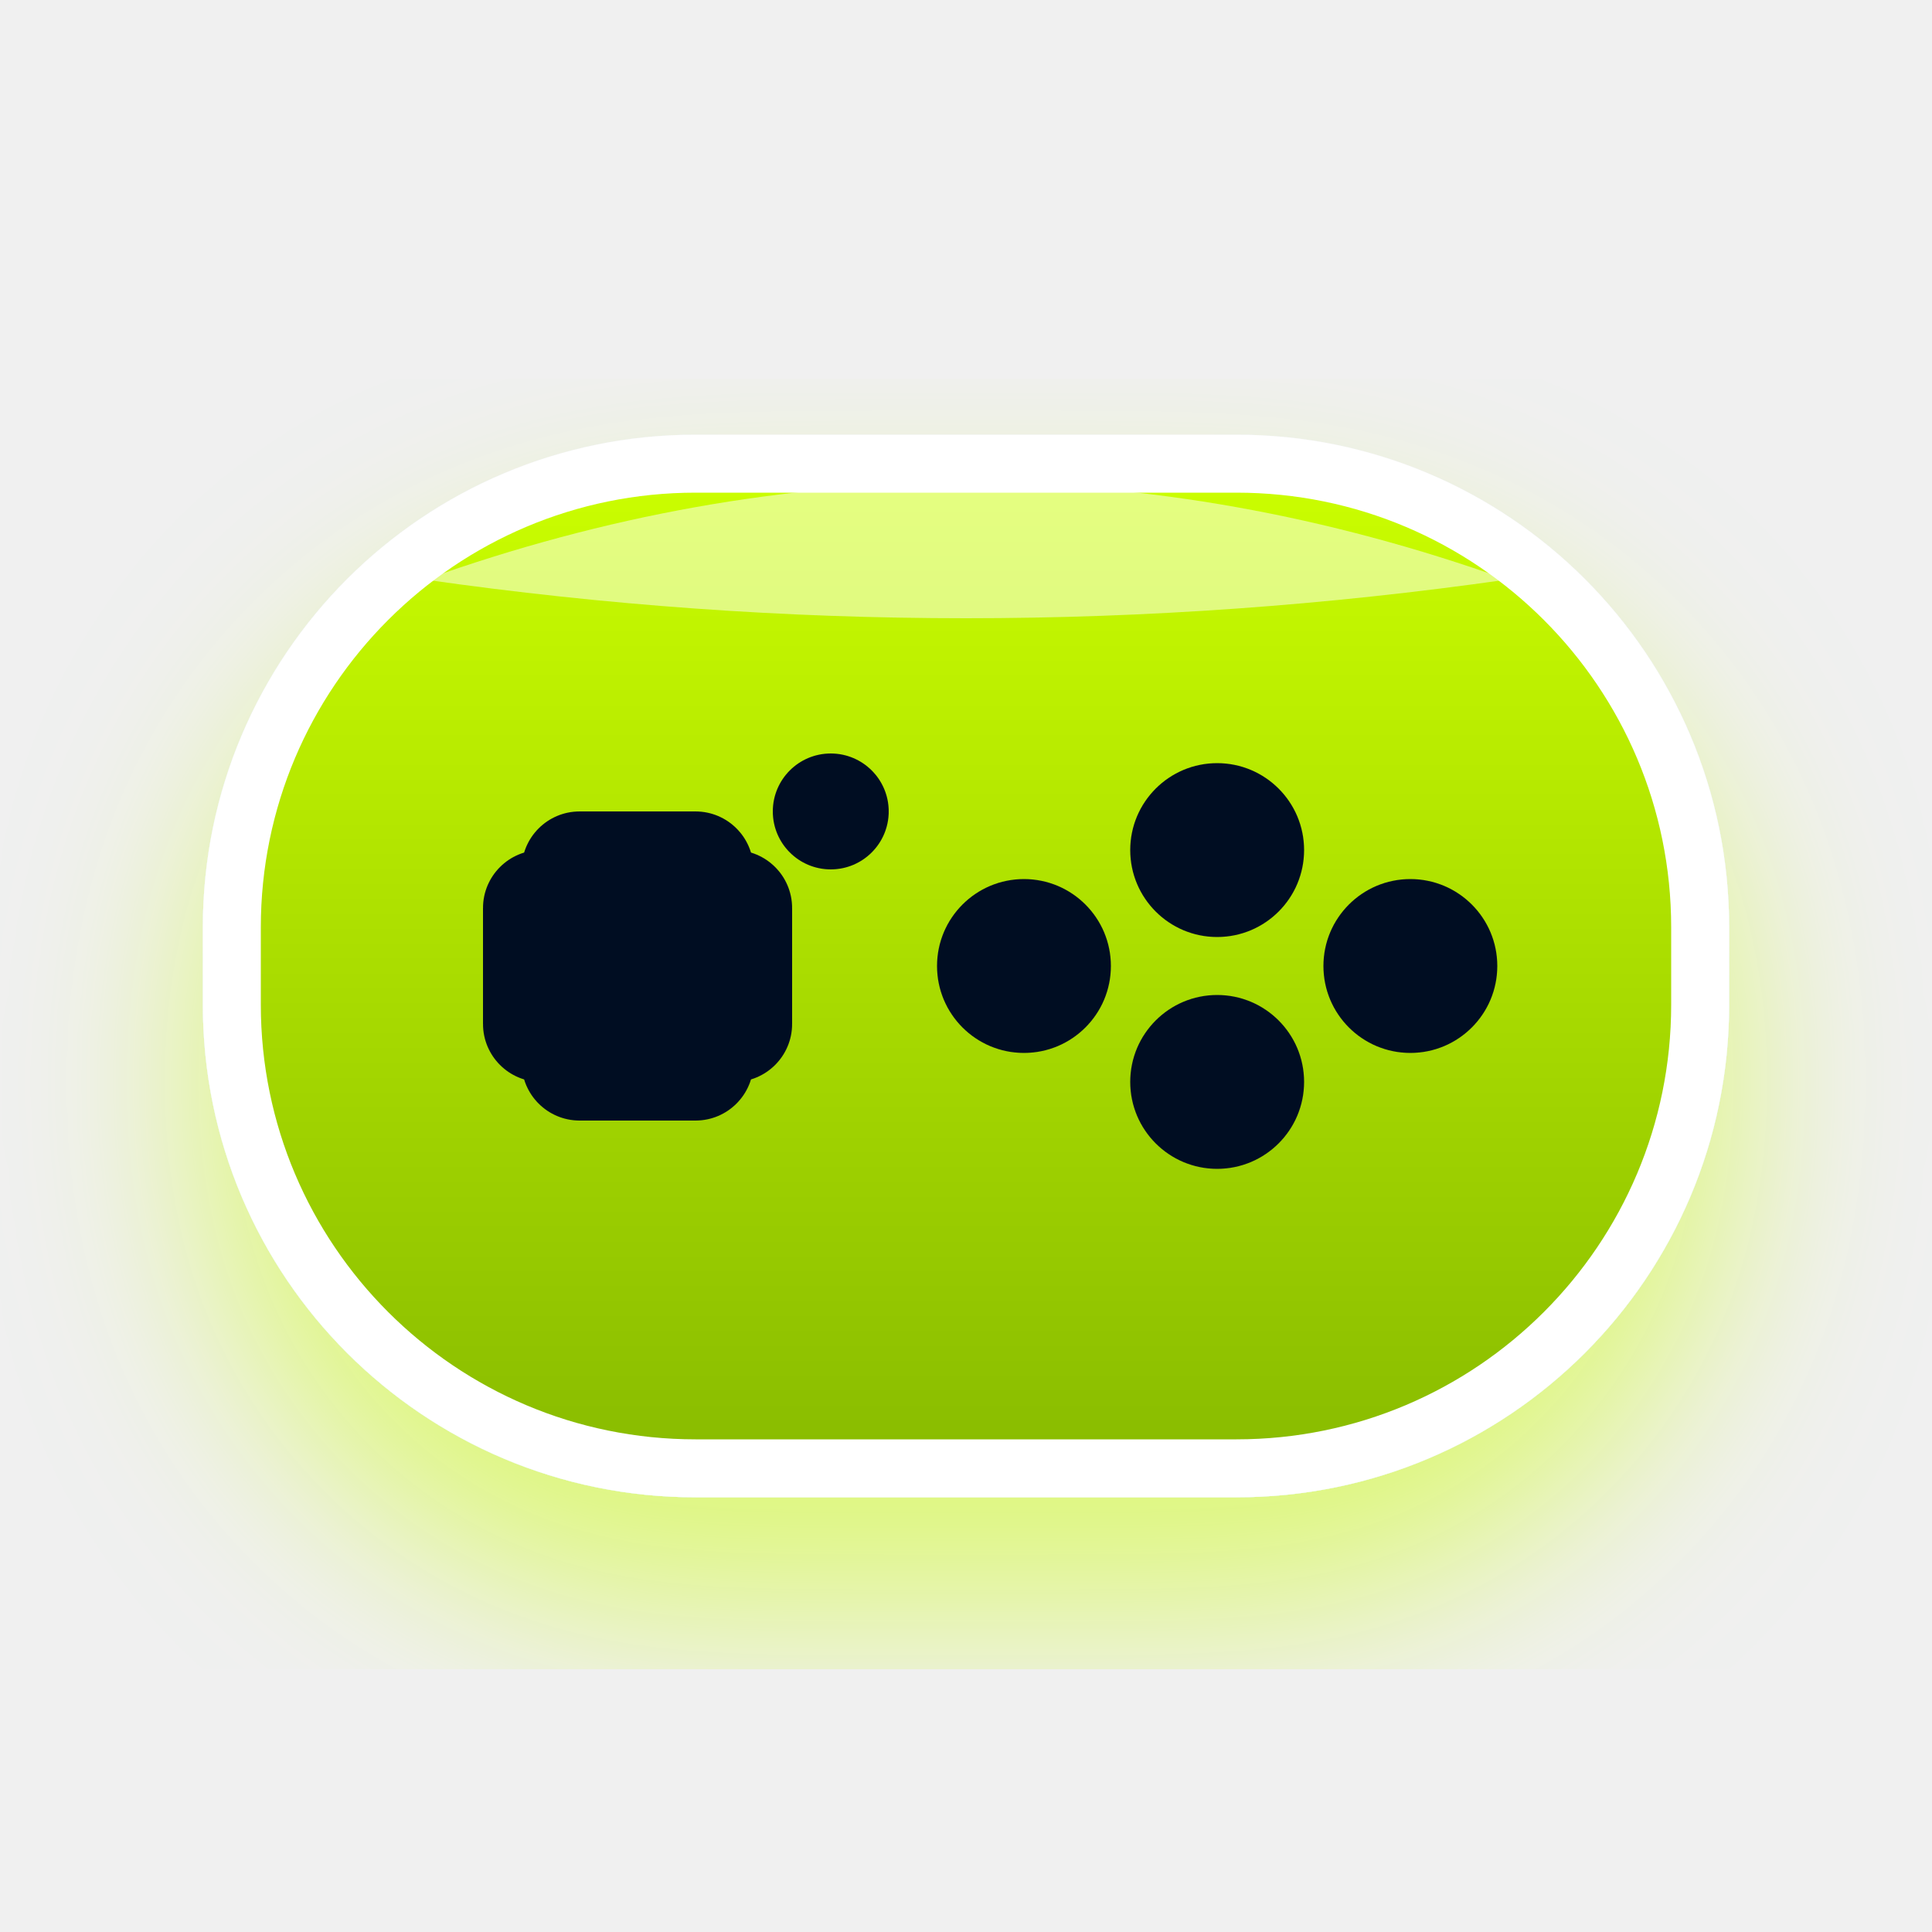
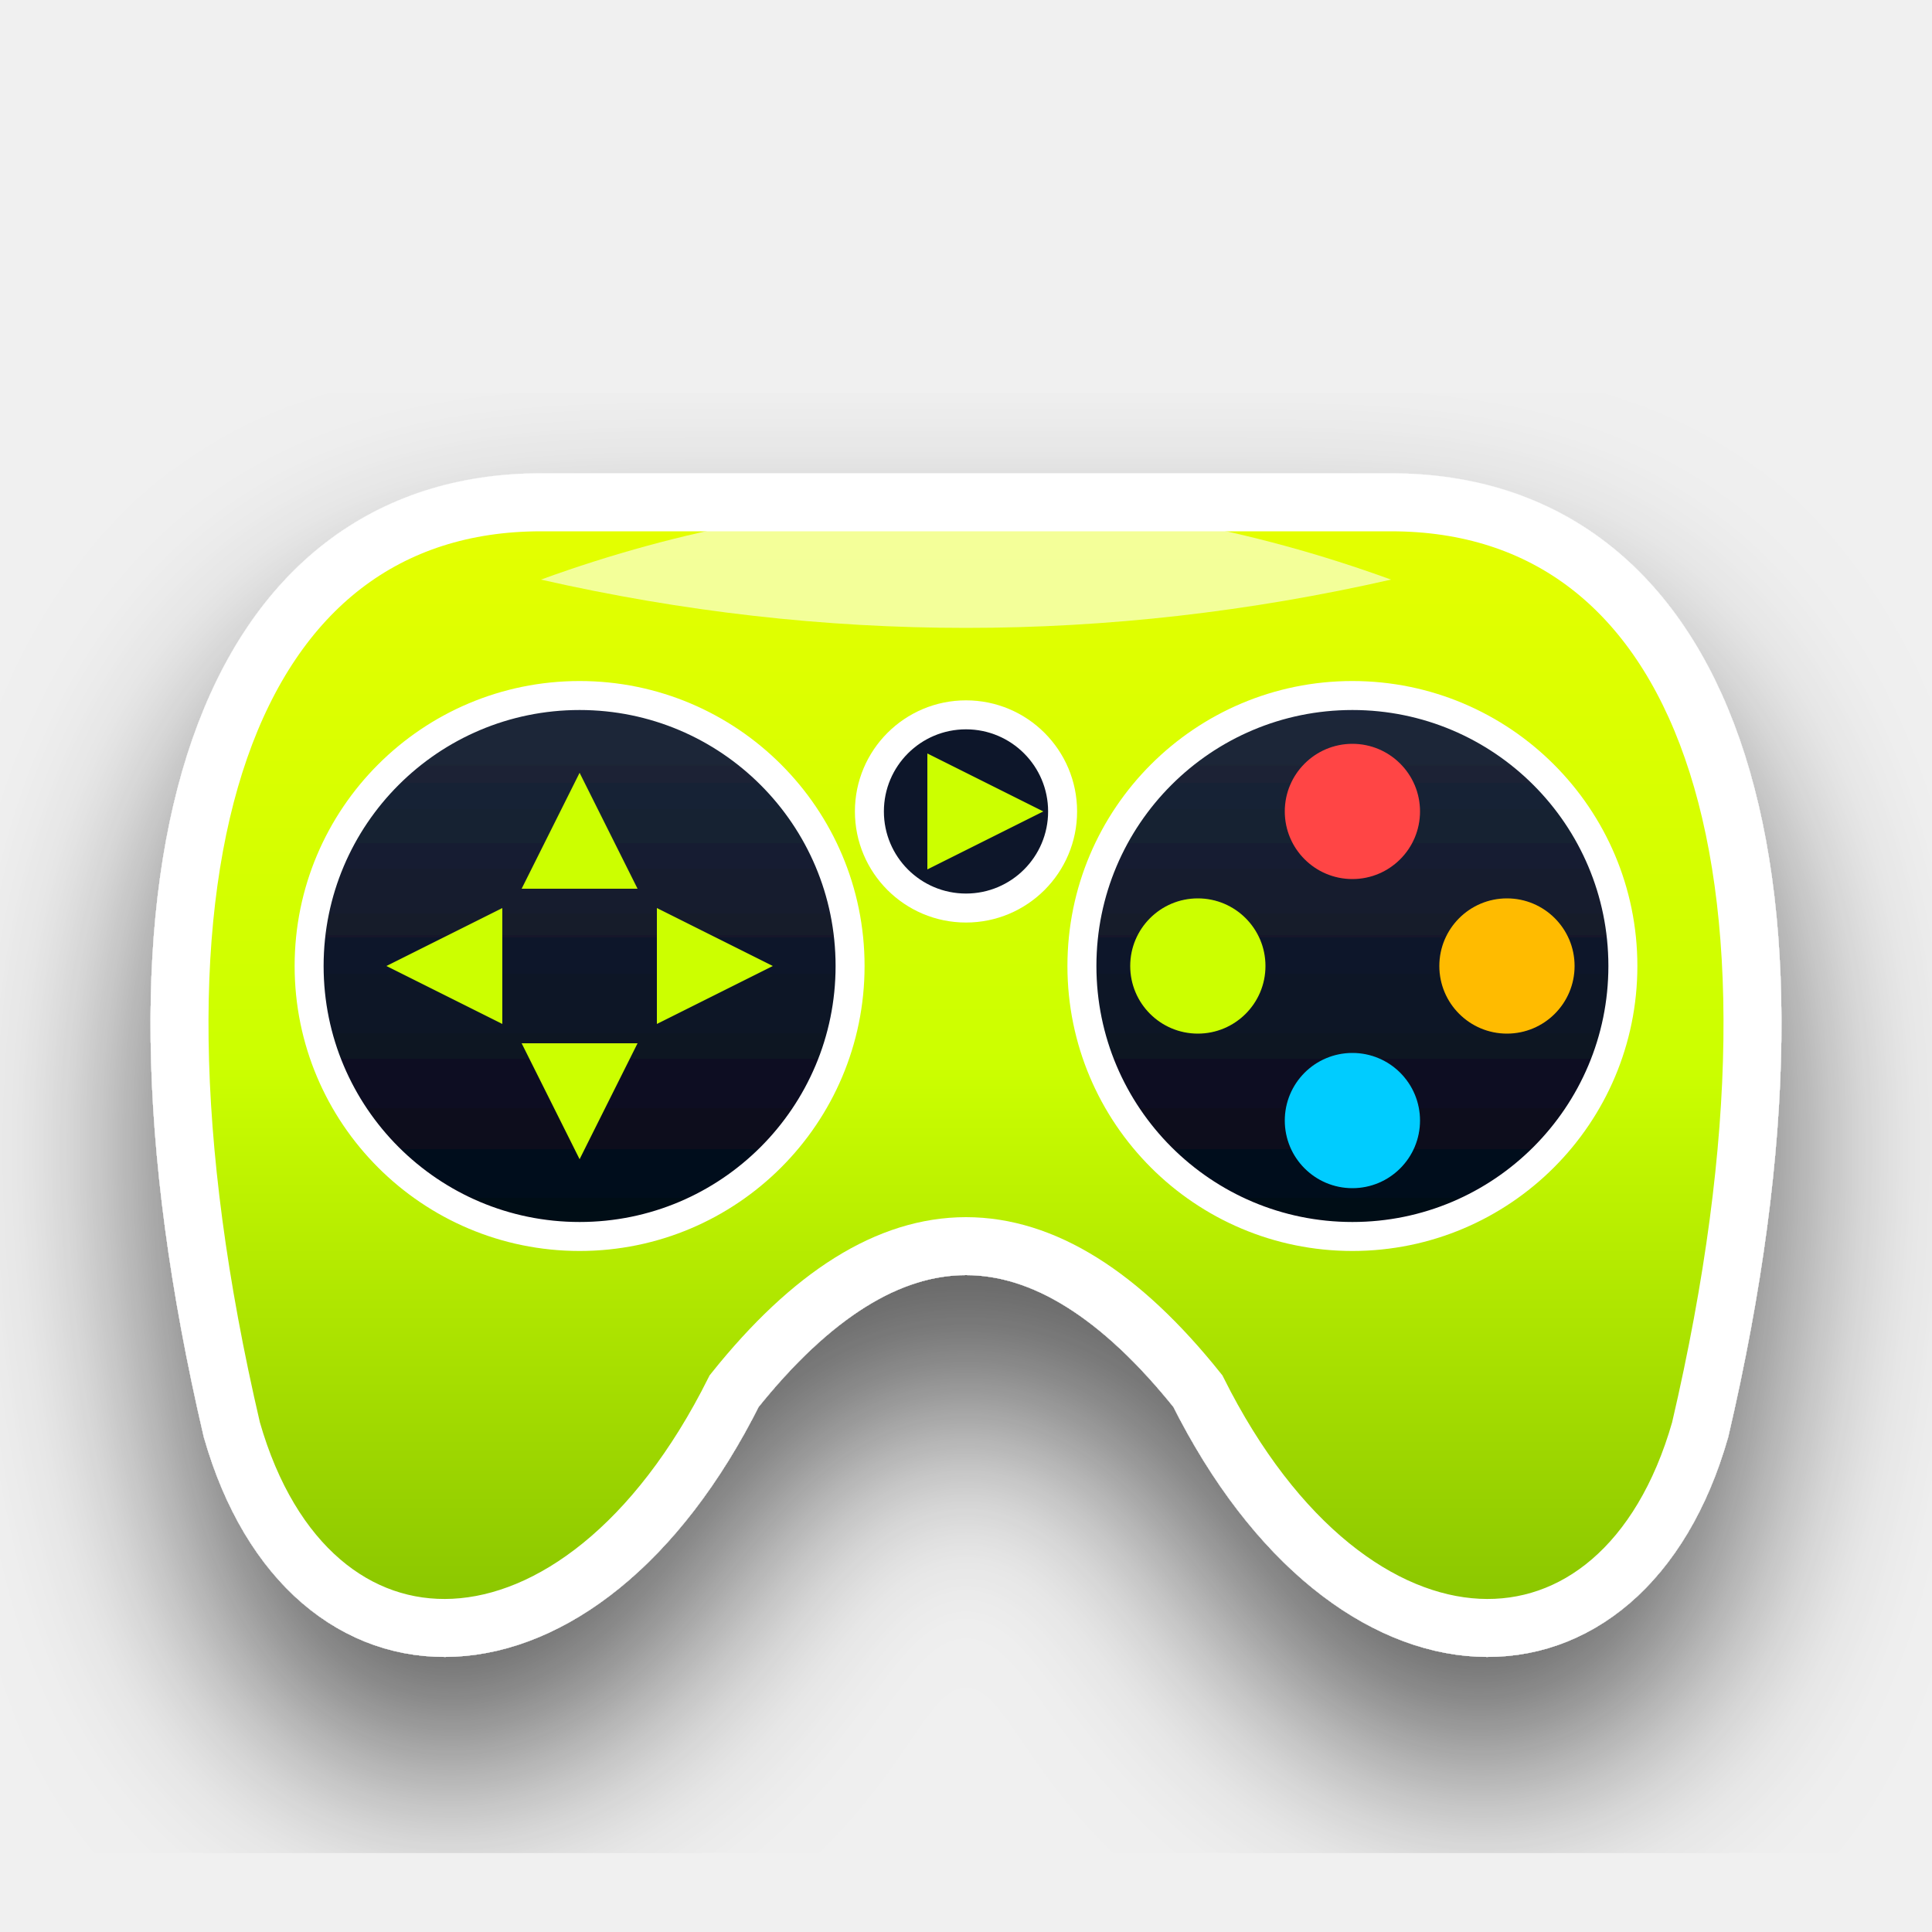
<svg xmlns="http://www.w3.org/2000/svg" viewBox="0 0 100 100" width="100" height="100">
  <defs>
-     <linearGradient id="gamepadGrad" x1="0%" y1="0%" x2="0%" y2="100%">
-       <stop offset="0%" stop-color="#ccff00" />
-       <stop offset="100%" stop-color="#88bb00" />
+     <linearGradient id="bodyLime" x1="0%" y1="0%" x2="0%" y2="100%">
+       <stop offset="0%" stop-color="#e5ff00" />
+       <stop offset="50%" stop-color="#ccff00" />
+       <stop offset="100%" stop-color="#88c400" />
    </linearGradient>
-     <filter id="padGlow" x="-20%" y="-20%" width="140%" height="140%">
-       <feDropShadow dx="0" dy="6" stdDeviation="5" flood-color="#ccff00" flood-opacity="0.5" />
+     <linearGradient id="buttonGrad" x1="0%" y1="0%" x2="0%" y2="100%">
+       <stop offset="0%" stop-color="#1e293b" />
+       <stop offset="100%" stop-color="#020617" />
+     </linearGradient>
+     <filter id="padShadow3d" x="-20%" y="-20%" width="140%" height="140%">
+       <feDropShadow dx="0" dy="6" stdDeviation="5" flood-color="#000000" flood-opacity="0.6" />
    </filter>
  </defs>
-   <g filter="url(#padGlow)">
-     <rect x="12" y="24" width="76" height="52" rx="24" fill="url(#gamepadGrad)" stroke="#ffffff" stroke-width="3" />
-     <rect x="25" y="44" width="16" height="12" rx="3" fill="#051021" />
-     <rect x="27" y="42" width="12" height="16" rx="3" fill="#051021" />
-     <circle cx="63" cy="44" r="4.5" fill="#051021" />
-     <circle cx="73" cy="50" r="4.5" fill="#051021" />
-     <circle cx="63" cy="56" r="4.5" fill="#051021" />
-     <circle cx="53" cy="50" r="4.5" fill="#051021" />
-     <circle cx="43" cy="42" r="3" fill="#051021" />
-     <path d="M 22 30 Q 50 20 78 30 Q 50 34 22 30 Z" fill="#ffffff" opacity="0.5" />
+   <g filter="url(#padShadow3d)">
+     <path d="M 28 26 C 40 26, 60 26, 72 26 C 88 26, 95 44, 88 74 C 84 88, 70 88, 62 72 C 54 62, 46 62, 38 72 C 30 88, 16 88, 12 74 C 5 44, 12 26, 28 26 Z" fill="url(#bodyLime)" stroke="#ffffff" stroke-width="3" />
+     <circle cx="30" cy="50" r="14" fill="url(#buttonGrad)" stroke="#ffffff" stroke-width="1.5" />
+     <polygon points="30,40 33,46 27,46" fill="#ccff00" />
+     <polygon points="30,60 33,54 27,54" fill="#ccff00" />
+     <polygon points="20,50 26,47 26,53" fill="#ccff00" />
+     <polygon points="40,50 34,47 34,53" fill="#ccff00" />
+     <circle cx="70" cy="50" r="14" fill="url(#buttonGrad)" stroke="#ffffff" stroke-width="1.5" />
+     <circle cx="70" cy="42" r="3.5" fill="#ff4444" />
+     <circle cx="78" cy="50" r="3.5" fill="#ffbb00" />
+     <circle cx="70" cy="58" r="3.5" fill="#00ccff" />
+     <circle cx="62" cy="50" r="3.5" fill="#ccff00" />
+     <circle cx="50" cy="42" r="5" fill="#0f172a" stroke="#ffffff" stroke-width="1.5" />
+     <polygon points="48,39 54,42 48,45" fill="#ccff00" />
+     <path d="M 28 30 Q 50 22 72 30 Q 50 35 28 30 Z" fill="#ffffff" opacity="0.6" />
  </g>
</svg>
